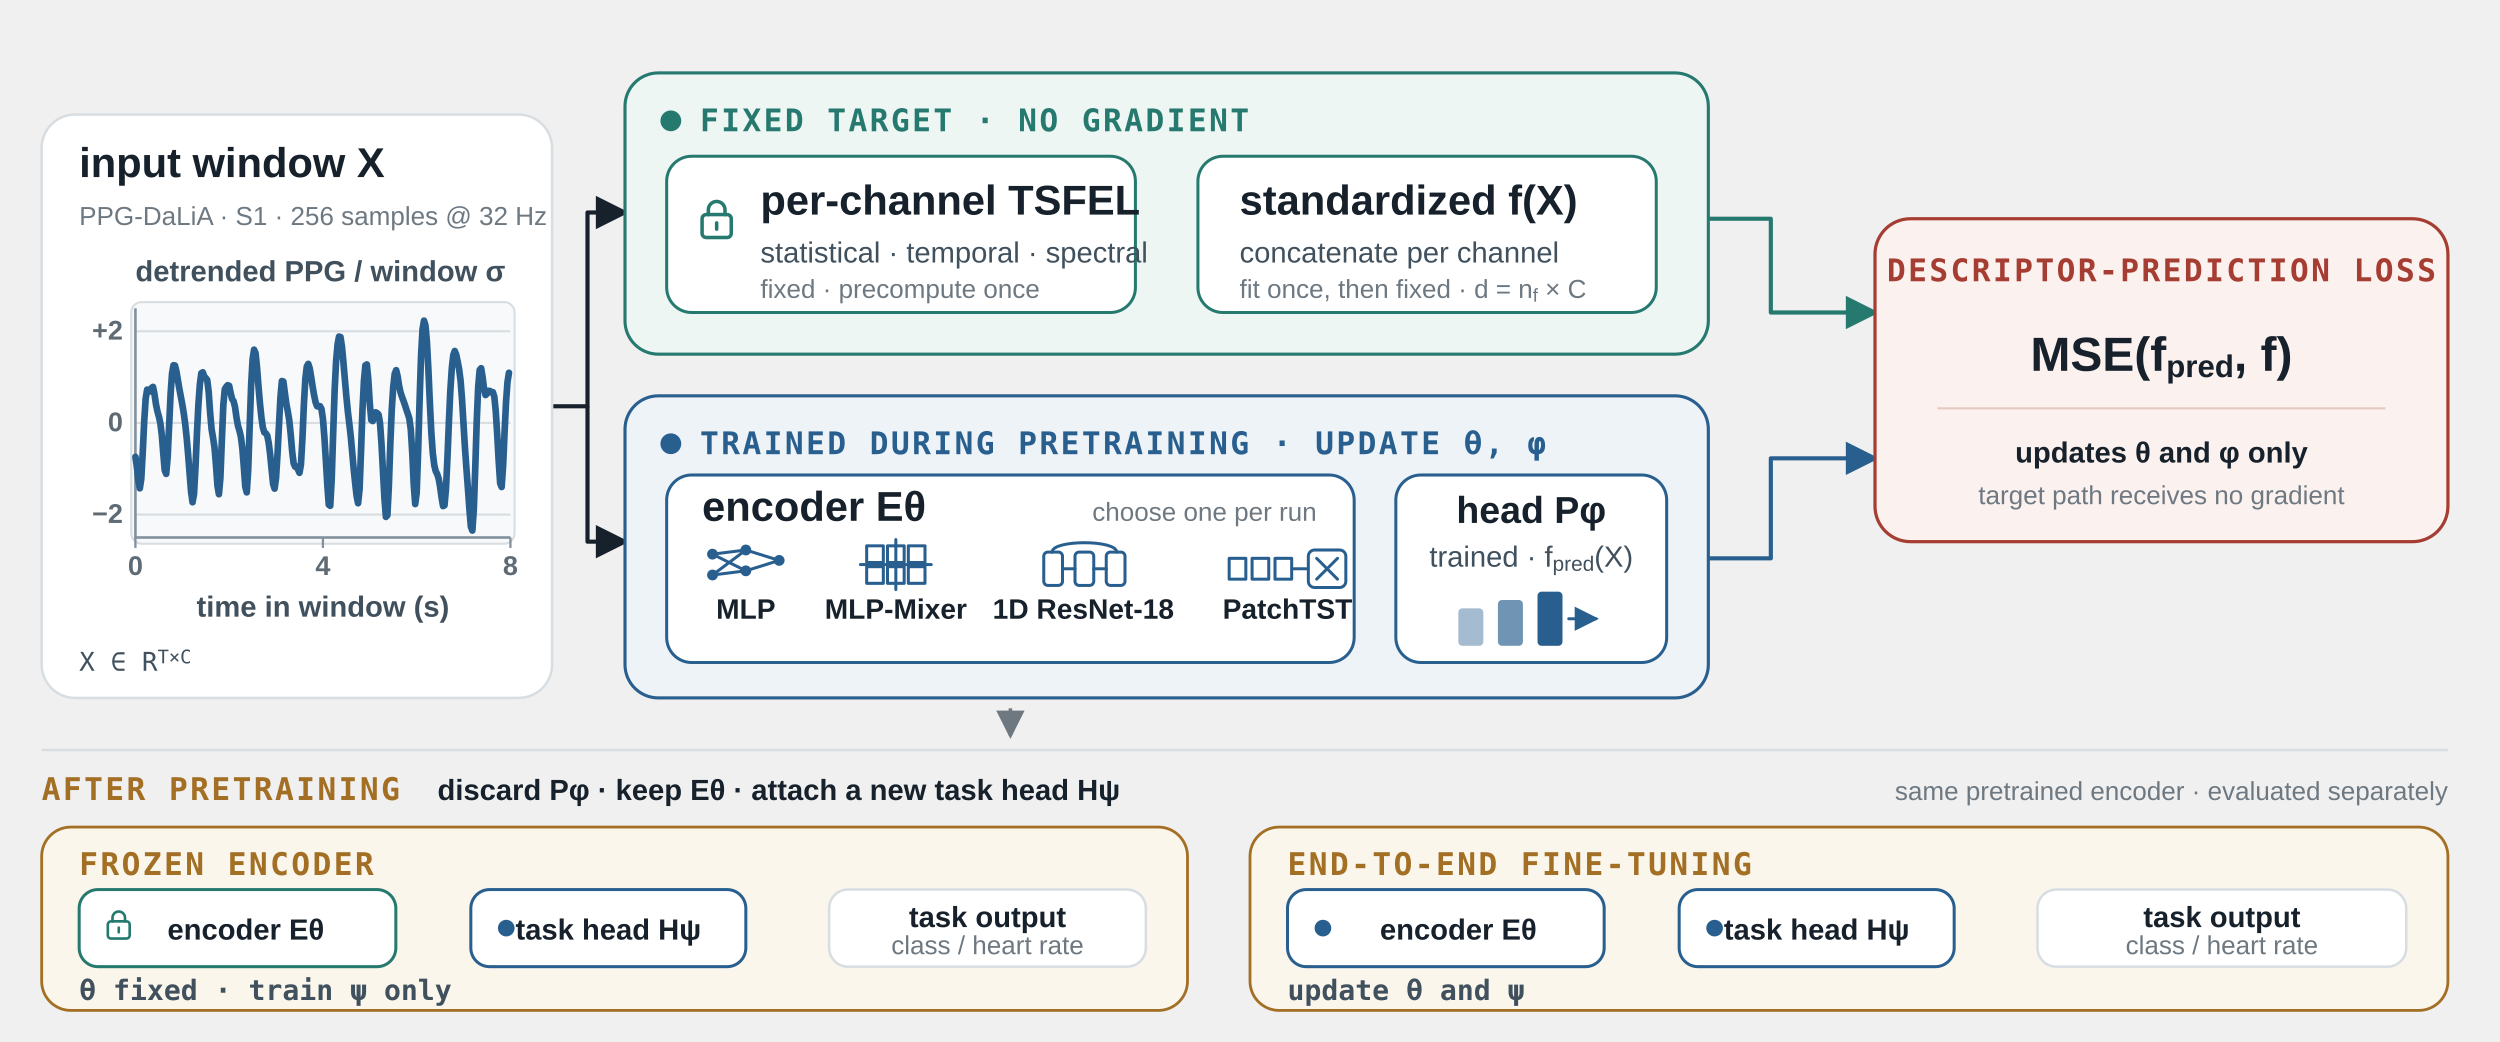
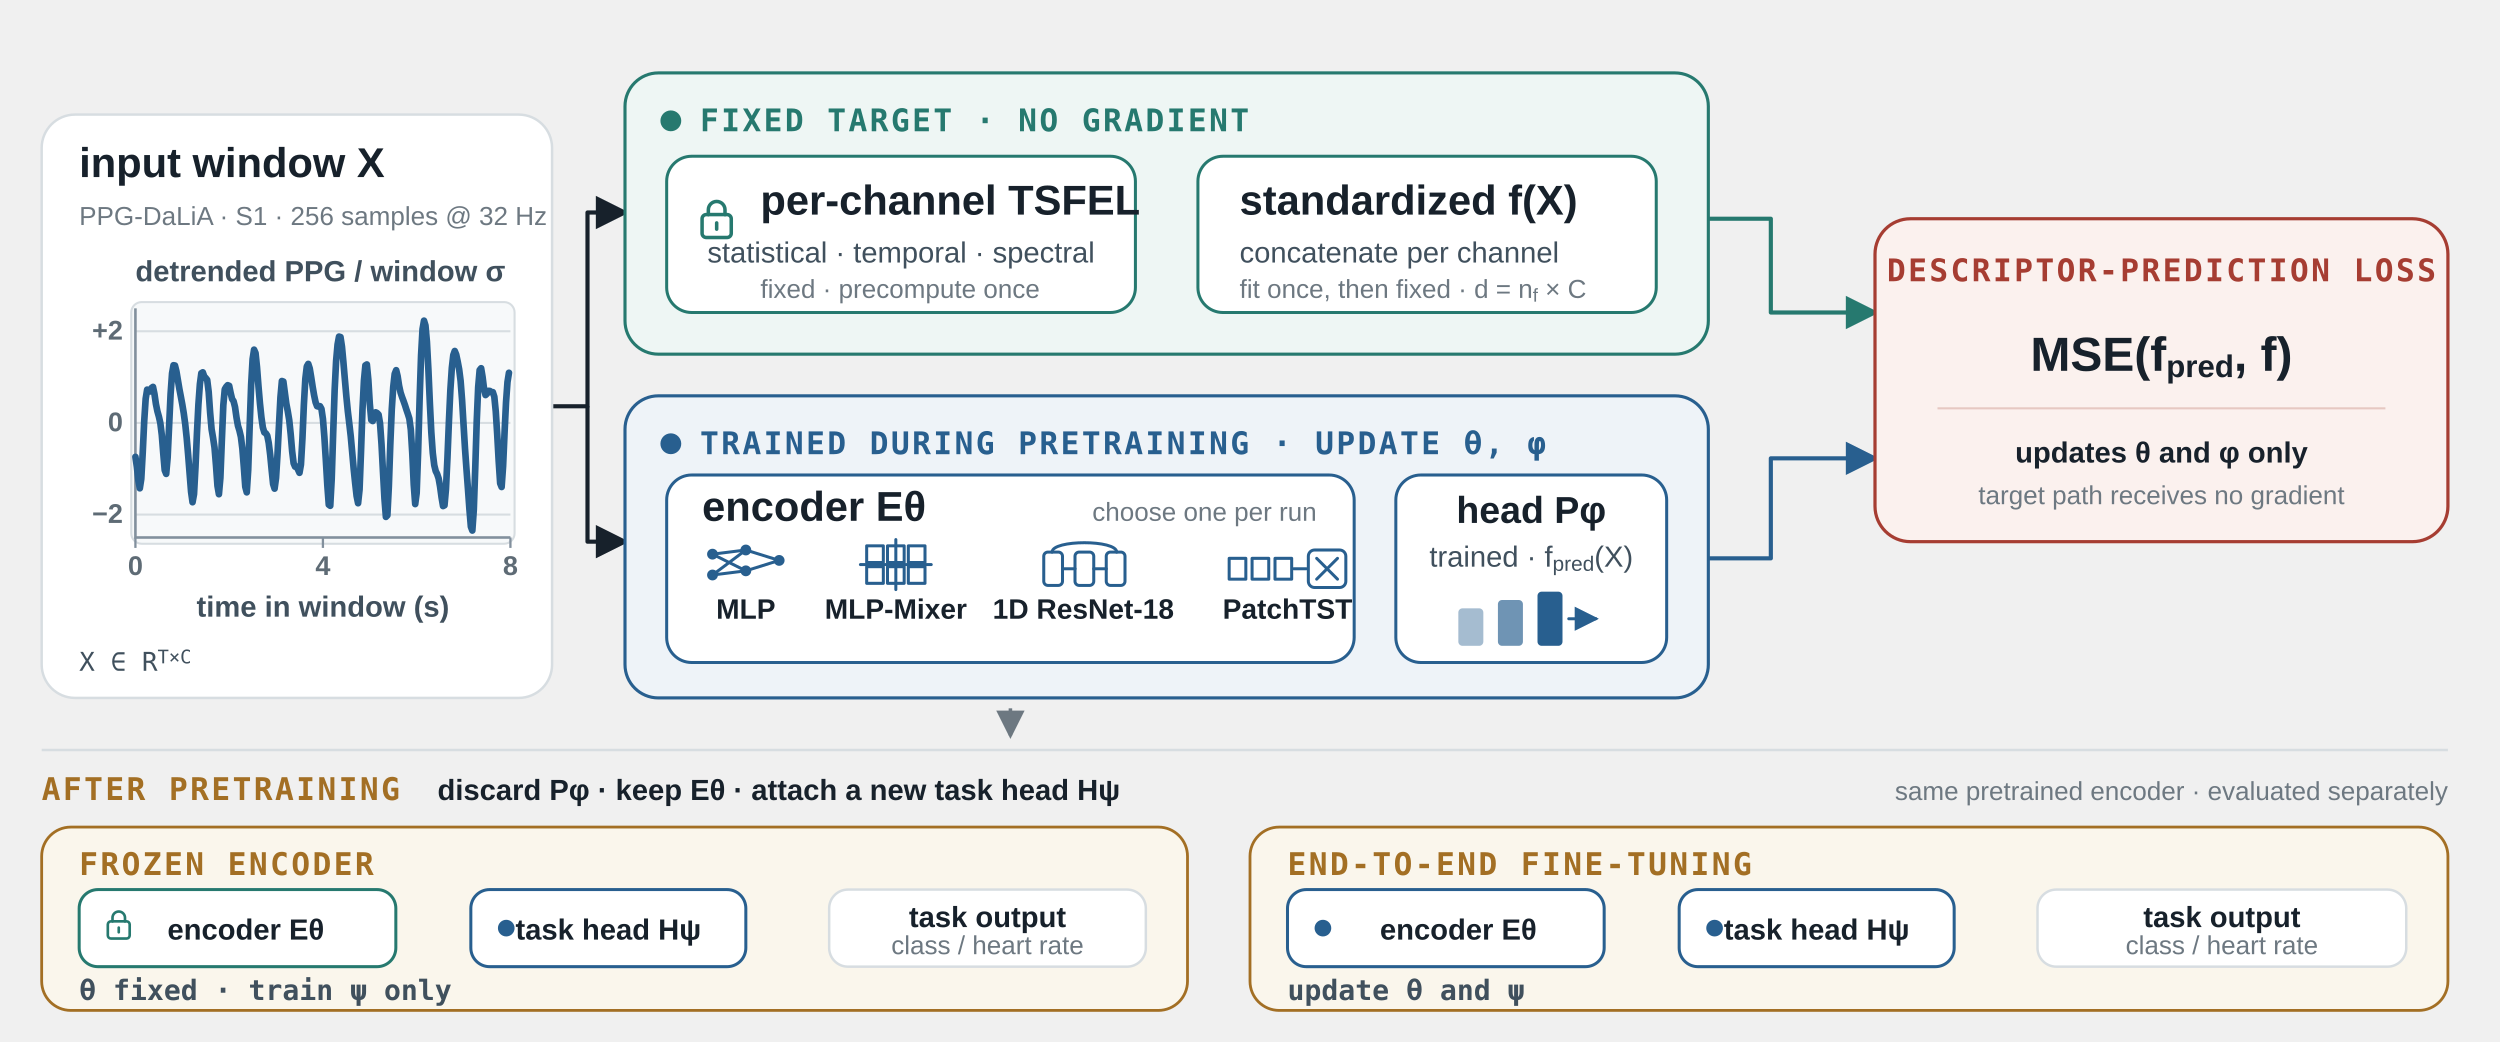
<svg xmlns="http://www.w3.org/2000/svg" xmlns:xlink="http://www.w3.org/1999/xlink" width="1200" height="500" viewBox="0 0 1200 500" role="img" aria-labelledby="title desc">
  <style>
    .lane{font:600 15px 'JetBrains Mono','SFMono-Regular',monospace;letter-spacing:1.15px;text-transform:uppercase}
    .title{font:700 20px 'Work Sans','Avenir Next',Arial,sans-serif;fill:#17212B}
    .head-title{font:700 18px 'Work Sans','Avenir Next',Arial,sans-serif;fill:#17212B}
    .body{font:500 14px 'Work Sans','Avenir Next',Arial,sans-serif;fill:#40505D}
    .body-strong{font:650 14px 'Work Sans','Avenir Next',Arial,sans-serif;fill:#17212B}
    .small{font:500 12.5px 'Work Sans','Avenir Next',Arial,sans-serif;fill:#6D7881}
    .axis{font:550 13px 'Work Sans','Avenir Next',Arial,sans-serif;fill:#5E6B75}
    .plot-label{font:650 14px 'Work Sans','Avenir Next',Arial,sans-serif;fill:#40505D}
    .mono{font:500 12.5px 'JetBrains Mono','SFMono-Regular',monospace;fill:#40505D}
    .state{font:600 13.5px 'JetBrains Mono','SFMono-Regular',monospace;fill:#40505D}
    .arch{font:600 13.5px 'Work Sans','Avenir Next',Arial,sans-serif;fill:#17212B}
    .equation{font:700 23px 'Work Sans','Avenir Next',Arial,sans-serif;fill:#17212B}
    .fixed-field{fill:#EEF6F4;stroke:#26796F;stroke-width:1.5}
    .train-field{fill:#EEF3F8;stroke:#285F8F;stroke-width:1.5}
    .transfer-field{fill:#FAF6EC;stroke:#A36F24;stroke-width:1.35}
    .node{fill:#FFFFFF;stroke:#D7DDE1;stroke-width:1.2}
    .fixed-node{fill:#FFFFFF;stroke:#26796F;stroke-width:1.45}
    .train-node{fill:#FFFFFF;stroke:#285F8F;stroke-width:1.45}
    .loss-node{fill:#FBF1EE;stroke:#A63D32;stroke-width:1.55}
    .flow{fill:none;stroke:#17212B;stroke-width:2;stroke-linejoin:round}
    .fixed-flow{fill:none;stroke:#26796F;stroke-width:2;stroke-linejoin:round}
    .train-flow{fill:none;stroke:#285F8F;stroke-width:2;stroke-linejoin:round}
    .transfer-flow{fill:none;stroke:#6D7881;stroke-width:2.05;stroke-linejoin:round}
    .reuse-flow{fill:none;stroke:#6D7881;stroke-width:1.7;stroke-dasharray:6 5;stroke-linejoin:round}
    .glyph{fill:none;stroke:#285F8F;stroke-width:1.45;stroke-linecap:round;stroke-linejoin:round}
    .glyph-fill{fill:#285F8F}
    .fixed-text{fill:#26796F}
    .train-text{fill:#285F8F}
    .brick-text{fill:#A63D32}
    .gold-text{fill:#A36F24}
  </style>
  <defs>
    <marker id="arrow-ink" markerWidth="8" markerHeight="8" refX="7" refY="4" orient="auto" markerUnits="strokeWidth">
      <path d="M0,0 L8,4 L0,8 Z" fill="#17212B" />
    </marker>
    <marker id="arrow-teal" markerWidth="8" markerHeight="8" refX="7" refY="4" orient="auto" markerUnits="strokeWidth">
      <path d="M0,0 L8,4 L0,8 Z" fill="#26796F" />
    </marker>
    <marker id="arrow-blue" markerWidth="8" markerHeight="8" refX="7" refY="4" orient="auto" markerUnits="strokeWidth">
      <path d="M0,0 L8,4 L0,8 Z" fill="#285F8F" />
    </marker>
    <marker id="arrow-gold" markerWidth="8" markerHeight="8" refX="7" refY="4" orient="auto" markerUnits="strokeWidth">
      <path d="M0,0 L8,4 L0,8 Z" fill="#A36F24" />
    </marker>
    <marker id="arrow-muted" markerWidth="8" markerHeight="8" refX="7" refY="4" orient="auto" markerUnits="strokeWidth">
      <path d="M0,0 L8,4 L0,8 Z" fill="#6D7881" />
    </marker>
    <clipPath id="input-clip">
      <rect x="39" y="151" width="140" height="52" rx="4" />
    </clipPath>
    <g id="lock-icon" fill="none" stroke="currentColor" stroke-width="1.7" stroke-linecap="round" stroke-linejoin="round">
      <rect x="1" y="7" width="14" height="11" rx="2" />
      <path d="M4,7V4.7A4,4 0 0 1 12,4.7V7" />
      <path d="M8,11v3" />
    </g>
  </defs>
  <path d="M265,195 H282 V102 H300" class="flow" marker-end="url(#arrow-ink)" />
  <path d="M282,195 V260 H300" class="flow" marker-end="url(#arrow-ink)" />
  <path d="M545,105 H575" class="fixed-flow" marker-end="url(#arrow-teal)" />
  <path d="M795,105 H850 V150 H900" class="fixed-flow" marker-end="url(#arrow-teal)" />
  <path d="M650,268 H670" class="train-flow" marker-end="url(#arrow-blue)" />
  <path d="M800,268 H850 V220 H900" class="train-flow" marker-end="url(#arrow-blue)" />
  <path d="M485,318 V353" class="reuse-flow" marker-end="url(#arrow-muted)" />
  <path d="M190,438 H226" class="transfer-flow" marker-end="url(#arrow-muted)" />
  <path d="M358,438 H398" class="transfer-flow" marker-end="url(#arrow-muted)" />
  <path d="M770,438 H806" class="transfer-flow" marker-end="url(#arrow-muted)" />
  <path d="M938,438 H978" class="transfer-flow" marker-end="url(#arrow-muted)" />
  <rect x="20" y="55" width="245" height="280" rx="16" class="node" />
  <text x="38" y="85" class="title">input window X</text>
  <text x="38" y="108" class="small">PPG-DaLiA · S1 · 256 samples @ 32 Hz</text>
  <text x="65" y="135" class="plot-label">detrended PPG / window σ</text>
  <rect x="63" y="145" width="184" height="116" rx="5" fill="#F7F9FA" stroke="#D7DDE1" />
  <path d="M65,159.00 H245 M65,203.00 H245 M65,247.00 H245" fill="none" stroke="#D7DDE1" stroke-width="1" />
  <path d="M65,148 V258 H245" fill="none" stroke="#82909D" stroke-width="1.25" />
  <text x="59" y="163.00" text-anchor="end" class="axis">+2</text>
  <text x="59" y="207.00" text-anchor="end" class="axis">0</text>
  <text x="59" y="251.00" text-anchor="end" class="axis">−2</text>
  <path d="M65,258 V263 M155,258 V263 M245,258 V263" stroke="#82909D" stroke-width="1.1" />
  <text x="65" y="276" text-anchor="middle" class="axis">0</text>
  <text x="155" y="276" text-anchor="middle" class="axis">4</text>
  <text x="245" y="276" text-anchor="middle" class="axis">8</text>
  <text x="155" y="296" text-anchor="middle" class="plot-label">time in window (s)</text>
  <path d="M65.00,219.29 L65.70,224.11 L66.41,230.62 L67.11,234.39 L67.81,229.89 L68.52,217.10 L69.22,202.20 L69.92,191.39 L70.63,187.02 L71.33,187.44 L72.03,187.92 L72.73,186.23 L73.44,185.71 L74.14,189.08 L74.84,193.92 L75.55,197.40 L76.25,199.92 L76.95,203.03 L77.66,208.76 L78.36,217.62 L79.06,225.71 L79.77,227.46 L80.47,219.61 L81.17,204.48 L81.88,189.15 L82.58,179.23 L83.28,175.31 L83.98,175.44 L84.69,178.28 L85.39,182.45 L86.09,186.62 L86.80,190.34 L87.50,194.12 L88.20,198.35 L88.91,203.59 L89.61,210.25 L90.31,218.33 L91.02,227.31 L91.72,236.10 L92.42,241.07 L93.13,237.18 L93.83,224.22 L94.53,208.06 L95.23,194.20 L95.94,184.40 L96.64,179.12 L97.34,178.72 L98.05,180.72 L98.75,181.46 L99.45,182.35 L100.16,188.07 L100.86,198.03 L101.56,206.02 L102.27,210.15 L102.97,214.82 L103.67,223.33 L104.38,233.18 L105.08,237.22 L105.78,229.38 L106.48,211.57 L107.19,194.51 L107.89,186.83 L108.59,185.67 L109.30,184.89 L110.00,185.18 L110.70,188.57 L111.41,191.55 L112.11,192.57 L112.81,195.37 L113.52,200.42 L114.22,204.36 L114.92,206.66 L115.63,209.70 L116.33,215.33 L117.03,224.10 L117.73,233.65 L118.44,236.32 L119.14,225.55 L119.84,204.67 L120.55,184.66 L121.25,172.39 L121.95,167.84 L122.66,169.47 L123.36,176.25 L124.06,185.29 L124.77,193.56 L125.47,200.28 L126.17,205.20 L126.88,207.57 L127.58,207.97 L128.28,209.06 L128.98,212.57 L129.69,218.32 L130.39,225.55 L131.09,232.33 L131.80,234.55 L132.50,229.39 L133.20,218.12 L133.91,204.05 L134.61,190.74 L135.31,182.89 L136.02,183.15 L136.72,188.45 L137.42,193.70 L138.13,197.40 L138.83,201.64 L139.53,208.40 L140.23,216.60 L140.94,222.38 L141.64,224.01 L142.34,223.94 L143.05,225.40 L143.75,226.95 L144.45,223.00 L145.16,210.56 L145.86,194.26 L146.56,181.83 L147.27,175.88 L147.97,174.67 L148.67,176.84 L149.38,181.11 L150.08,185.71 L150.78,189.76 L151.48,193.09 L152.19,194.98 L152.89,195.17 L153.59,194.98 L154.30,196.26 L155.00,201.04 L155.70,209.80 L156.41,221.01 L157.11,232.87 L157.81,242.25 L158.52,242.78 L159.22,229.88 L159.92,208.02 L160.63,187.24 L161.33,173.24 L162.03,165.35 L162.73,161.57 L163.44,161.78 L164.14,166.40 L164.84,173.92 L165.55,182.25 L166.25,190.25 L166.95,197.35 L167.66,203.34 L168.36,209.45 L169.06,217.17 L169.77,225.15 L170.47,231.85 L171.17,238.09 L171.88,241.55 L172.58,235.04 L173.28,217.02 L173.98,196.86 L174.69,182.70 L175.39,175.36 L176.09,174.94 L176.80,182.29 L177.50,193.76 L178.20,201.55 L178.91,202.10 L179.61,199.21 L180.31,197.91 L181.02,198.27 L181.72,199.03 L182.42,203.25 L183.13,213.29 L183.83,226.53 L184.53,239.26 L185.23,248.11 L185.94,247.36 L186.64,233.61 L187.34,213.39 L188.05,196.47 L188.75,185.73 L189.45,179.48 L190.16,177.69 L190.86,180.56 L191.56,185.12 L192.27,188.41 L192.97,190.53 L193.67,192.41 L194.38,194.43 L195.08,196.64 L195.78,198.68 L196.48,200.91 L197.19,206.22 L197.89,217.58 L198.59,232.63 L199.30,241.96 L200.00,236.63 L200.70,216.96 L201.41,191.76 L202.11,170.63 L202.81,158.05 L203.52,153.92 L204.22,156.21 L204.92,164.08 L205.63,177.45 L206.33,193.40 L207.03,207.52 L207.73,217.40 L208.44,223.29 L209.14,226.13 L209.84,227.54 L210.55,229.69 L211.25,233.64 L211.95,238.77 L212.66,242.92 L213.36,242.56 L214.06,234.76 L214.77,219.94 L215.47,202.53 L216.17,187.29 L216.88,176.61 L217.58,170.44 L218.28,168.48 L218.98,170.20 L219.69,173.54 L220.39,177.28 L221.09,182.83 L221.80,192.08 L222.50,203.85 L223.20,215.30 L223.91,225.25 L224.61,234.58 L225.31,244.33 L226.02,252.82 L226.72,254.66 L227.42,244.74 L228.13,224.42 L228.83,202.17 L229.53,185.76 L230.23,177.65 L230.94,176.75 L231.64,180.95 L232.34,186.62 L233.05,189.63 L233.75,188.98 L234.45,187.59 L235.16,187.67 L235.86,188.21 L236.56,188.23 L237.27,190.43 L237.97,197.52 L238.67,208.72 L239.38,221.53 L240.08,232.00 L240.78,233.76 L241.48,223.83 L242.19,207.65 L242.89,193.10 L243.59,183.39 L244.30,178.93" fill="none" stroke="#285F8F" stroke-width="3.2" stroke-linecap="round" stroke-linejoin="round" />
  <text x="38" y="322" class="mono">X ∈ R<tspan baseline-shift="super" font-size="9">T×C</tspan>
  </text>
  <rect x="300" y="35" width="520" height="135" rx="16" class="fixed-field" />
  <circle cx="322" cy="58" r="5" fill="#26796F" />
  <text x="336" y="63" class="lane fixed-text">FIXED TARGET · NO GRADIENT</text>
  <rect x="320" y="75" width="225" height="75" rx="12" class="fixed-node" />
  <g transform="translate(336 96)" color="#26796F">
    <use href="#lock-icon" xlink:href="#lock-icon" />
  </g>
  <text x="365" y="103" class="title">per-channel TSFEL</text>
-   <text x="365" y="126" class="body">statistical · temporal · spectral</text>
+   <text x="432.5" y="126" text-anchor="middle" class="body">statistical · temporal · spectral</text>
  <text x="365" y="143" class="small">fixed · precompute once</text>
  <rect x="575" y="75" width="220" height="75" rx="12" class="fixed-node" />
  <text x="595" y="103" class="title">standardized f(X)</text>
  <text x="595" y="126" class="body">concatenate per channel</text>
  <text x="595" y="143" class="small">fit once, then fixed · d = n<tspan baseline-shift="sub" font-size="9">f</tspan> × C</text>
  <rect x="300" y="190" width="520" height="145" rx="16" class="train-field" />
  <circle cx="322" cy="213" r="5" fill="#285F8F" />
  <text x="336" y="218" class="lane train-text">TRAINED DURING PRETRAINING · UPDATE θ, φ</text>
  <rect x="320" y="228" width="330" height="90" rx="12" class="train-node" />
  <text x="337" y="250" class="title">encoder Eθ</text>
  <text x="632" y="250" text-anchor="end" class="small">choose one per run</text>
  <g transform="translate(340 262)">
    <path d="M2,4 L18,2 M2,4 L18,12 M2,14 L18,2 M2,14 L18,12 M18,2 L34,7 M18,12 L34,7" class="glyph" />
    <circle cx="2" cy="4" r="2.6" class="glyph-fill" />
    <circle cx="2" cy="14" r="2.6" class="glyph-fill" />
    <circle cx="18" cy="2" r="2.6" class="glyph-fill" />
    <circle cx="18" cy="12" r="2.6" class="glyph-fill" />
    <circle cx="34" cy="7" r="2.6" class="glyph-fill" />
    <text x="18" y="35" text-anchor="middle" class="arch">MLP</text>
  </g>
  <g transform="translate(415 261)">
    <rect x="1" y="1" width="8" height="8" class="glyph" />
    <rect x="11" y="1" width="8" height="8" class="glyph" />
    <rect x="21" y="1" width="8" height="8" class="glyph" />
    <rect x="1" y="11" width="8" height="8" class="glyph" />
    <rect x="11" y="11" width="8" height="8" class="glyph" />
    <rect x="21" y="11" width="8" height="8" class="glyph" />
    <path d="M-2,10 H32 M15,-2 V22" class="glyph" />
    <text x="15" y="36" text-anchor="middle" class="arch">MLP-Mixer</text>
  </g>
  <g transform="translate(500 261)">
    <rect x="1" y="4" width="9" height="16" rx="2" class="glyph" />
    <rect x="16" y="4" width="9" height="16" rx="2" class="glyph" />
    <rect x="31" y="4" width="9" height="16" rx="2" class="glyph" />
    <path d="M10,12 H16 M25,12 H31 M5,4 C5,-2 36,-2 36,4" class="glyph" />
    <text x="20" y="36" text-anchor="middle" class="arch">1D ResNet-18</text>
  </g>
  <g transform="translate(590 261)">
    <rect x="0" y="7" width="8" height="10" class="glyph" />
    <rect x="11" y="7" width="8" height="10" class="glyph" />
    <rect x="22" y="7" width="8" height="10" class="glyph" />
    <path d="M31,12 H37" class="glyph" />
    <rect x="38" y="3" width="18" height="18" rx="3" class="glyph" />
    <path d="M42,7 L52,17 M52,7 L42,17" class="glyph" />
    <text x="28" y="36" text-anchor="middle" class="arch">PatchTST</text>
  </g>
  <rect x="670" y="228" width="130" height="90" rx="12" class="train-node" />
  <text x="735" y="251" text-anchor="middle" class="head-title">head Pφ</text>
  <text x="735" y="272" text-anchor="middle" class="body">trained · f<tspan baseline-shift="sub" font-size="10">pred</tspan>(X)</text>
  <g transform="translate(700 282)">
    <rect x="0" y="10" width="12" height="18" rx="2" fill="#285F8F" opacity=".42" />
    <rect x="19" y="6" width="12" height="22" rx="2" fill="#285F8F" opacity=".67" />
    <rect x="38" y="2" width="12" height="26" rx="2" fill="#285F8F" />
    <path d="M53,15 H66" class="glyph" marker-end="url(#arrow-blue)" />
  </g>
  <rect x="900" y="105" width="275" height="155" rx="17" class="loss-node" />
  <text x="1037.5" y="135" text-anchor="middle" class="lane brick-text">DESCRIPTOR-PREDICTION LOSS</text>
  <text x="1037.5" y="178" text-anchor="middle" class="equation">MSE(f<tspan baseline-shift="sub" font-size="15">pred</tspan>, f)</text>
  <line x1="930" y1="196" x2="1145" y2="196" stroke="#E6C8C2" stroke-width="1" />
  <text x="1037.5" y="222" text-anchor="middle" class="body-strong">updates θ and φ only</text>
  <text x="1037.5" y="242" text-anchor="middle" class="small">target path receives no gradient</text>
  <line x1="20" y1="360" x2="1175" y2="360" stroke="#D7DDE1" stroke-width="1.2" />
  <text x="20" y="384" class="lane gold-text">AFTER PRETRAINING</text>
  <text x="210" y="384" class="body-strong">discard Pφ · keep Eθ · attach a new task head Hψ</text>
  <text x="1175" y="384" text-anchor="end" class="small">same pretrained encoder · evaluated separately</text>
  <rect x="20" y="397" width="550" height="88" rx="14" class="transfer-field" />
  <text x="38" y="420" class="lane gold-text">FROZEN ENCODER</text>
  <rect x="38" y="427" width="152" height="37" rx="9" class="fixed-node" />
  <g transform="translate(51 437) scale(.75)" color="#26796F">
    <use href="#lock-icon" xlink:href="#lock-icon" />
  </g>
  <text x="118" y="451" text-anchor="middle" class="body-strong">encoder Eθ</text>
  <rect x="226" y="427" width="132" height="37" rx="9" class="train-node" />
  <circle cx="243" cy="445.5" r="4" fill="#285F8F" />
  <text x="292" y="451" text-anchor="middle" class="body-strong">task head Hψ</text>
  <rect x="398" y="427" width="152" height="37" rx="9" class="node" />
  <text x="474" y="445" text-anchor="middle" class="body-strong">task output</text>
  <text x="474" y="458" text-anchor="middle" class="small">class / heart rate</text>
  <text x="38" y="480" class="state">θ fixed · train ψ only</text>
  <rect x="600" y="397" width="575" height="88" rx="14" class="transfer-field" />
  <text x="618" y="420" class="lane gold-text">END-TO-END FINE-TUNING</text>
  <rect x="618" y="427" width="152" height="37" rx="9" class="train-node" />
  <circle cx="635" cy="445.5" r="4" fill="#285F8F" />
  <text x="700" y="451" text-anchor="middle" class="body-strong">encoder Eθ</text>
  <rect x="806" y="427" width="132" height="37" rx="9" class="train-node" />
  <circle cx="823" cy="445.5" r="4" fill="#285F8F" />
  <text x="872" y="451" text-anchor="middle" class="body-strong">task head Hψ</text>
  <rect x="978" y="427" width="177" height="37" rx="9" class="node" />
  <text x="1066.5" y="445" text-anchor="middle" class="body-strong">task output</text>
  <text x="1066.5" y="458" text-anchor="middle" class="small">class / heart rate</text>
  <text x="618" y="480" class="state">update θ and ψ</text>
</svg>
